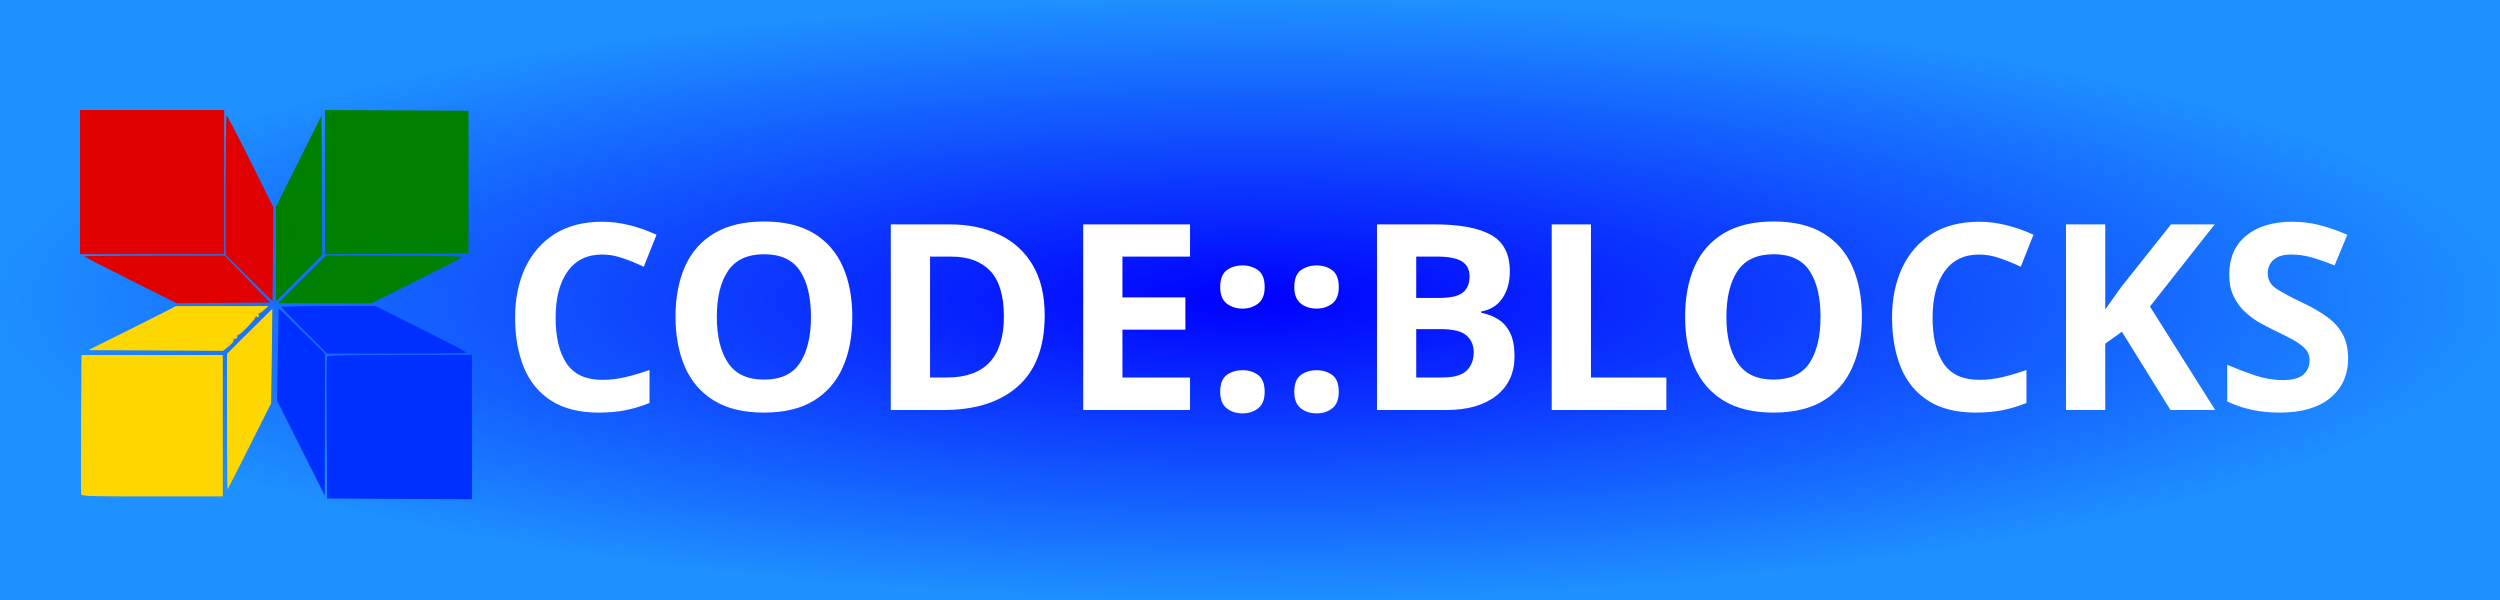
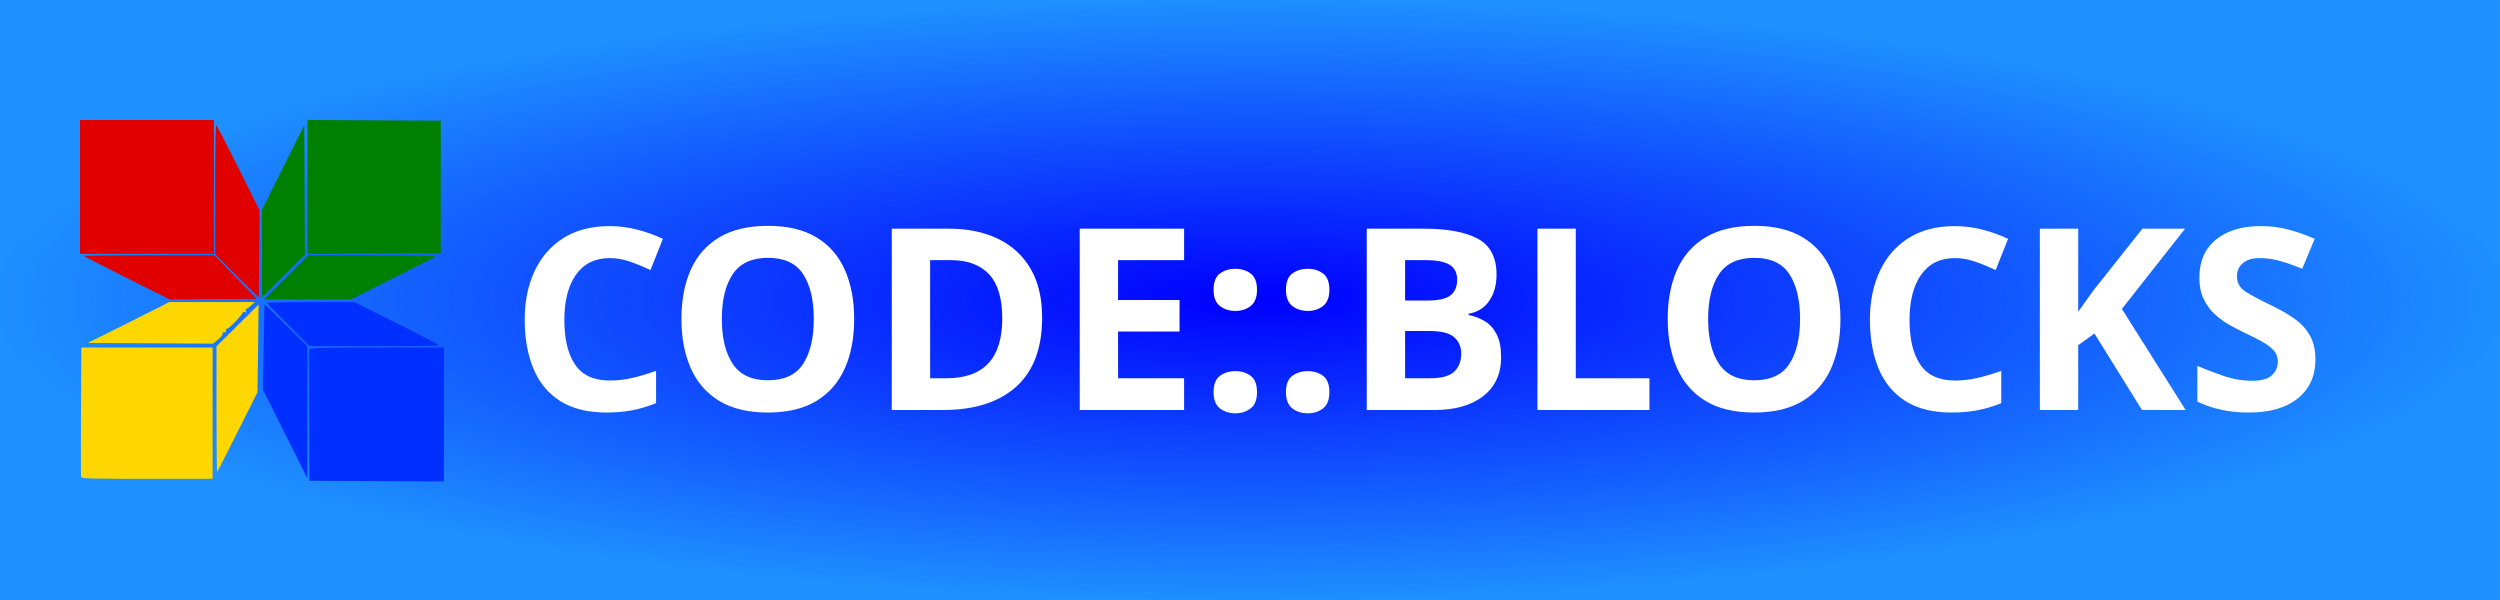
<svg xmlns="http://www.w3.org/2000/svg" width="125" height="30" role="img" aria-label="JAVA">
  <defs>
    <radialGradient id="boxFill" cx="50%" cy="50%" r="50%" fx="50%" fy="50%">
      <stop offset="0%" stop-color="#0000FF">
        <animate attributeName="stop-color" values="#00BFFF;#87CEFA;#4682B4;#0000FF;#1E90FF;#00BFFF" dur="4s" repeatCount="indefinite" />
      </stop>
      <stop offset="100%" stop-color="#1E90FF">
        <animate attributeName="stop-color" values="#87CEFA;#4682B4;#5F9EA0;#1E90FF;#00BFFF;#87CEFA" dur="4s" repeatCount="indefinite" />
      </stop>
    </radialGradient>
  </defs>
  <rect x="0" y="0" width="125" height="30" fill="url(#boxFill)" />
-   <g transform="translate(4, 5.5) scale(0.07)">
+   <g transform="translate(4, 6) scale(0.065)">
    <path fill-rule="evenodd" clip-rule="evenodd" d="M0 51.518V103.018H51.5H103V51.518V0.018H51.5H0V51.518ZM104 53.731V103.443L120.75 119.981L137.5 136.518L137.808 103.018L138.116 69.518L121.82 36.768C112.857 18.756 105.181 4.018 104.762 4.018C104.343 4.018 104 26.389 104 53.731ZM3 104.515C3 104.788 17.859 112.444 36.021 121.528L69.041 138.045L102.42 137.781L135.799 137.518L119.581 120.768L103.363 104.018H53.181C25.582 104.018 3 104.242 3 104.515Z" fill="#E00000" />
    <path fill-rule="evenodd" clip-rule="evenodd" d="M35 51.518V103.036L86.25 102.777L137.5 102.518V51.518V0.518L86.25 0.259L35 0V51.518ZM16.25 36.507L-0 69.026V102.768V136.511L16.509 120.001L33.019 103.492L32.759 53.74L32.5 3.988L16.25 36.507ZM18.575 120.994L1.5 138.002L34.864 138.01L68.228 138.018L100.364 121.953C118.039 113.118 132.912 105.484 133.415 104.989C133.957 104.455 114.238 104.068 84.99 104.037L35.651 103.985L18.575 120.994Z" fill="green" transform="translate(140, 0)" />
    <path fill-rule="evenodd" clip-rule="evenodd" d="M4 0.779C4 1.198 11.317 8.848 20.261 17.779L36.522 34.018H86.261C113.617 34.018 136 33.677 136 33.261C136 32.844 121.373 25.194 103.496 16.261L70.992 0.018H37.496C19.073 0.018 4 0.361 4 0.779ZM1.928 2.052C1.889 2.308 1.614 17.143 1.317 35.018L0.777 67.518L17.828 101.518L34.879 135.518L34.939 84.817L35 34.116L24.101 23.317C6.337 5.716 2.004 1.561 1.928 2.052ZM36.458 36.268C36.195 36.956 36.097 60.018 36.24 87.518L36.5 137.518L88.25 137.777L140 138.036V86.527V35.018H88.469C48.166 35.018 36.833 35.29 36.458 36.268Z" fill="#0030FF" transform="translate(140, 140)" />
    <path fill-rule="evenodd" clip-rule="evenodd" d="M63 2.974C59.975 4.571 45.894 11.646 31.71 18.698L5.92 31.518L54.054 31.778L102.188 32.037L106.151 28.898C108.331 27.172 109.899 25.198 109.636 24.513C109.363 23.802 109.875 23.321 110.829 23.392C111.843 23.469 112.446 22.835 112.363 21.779C112.288 20.822 112.608 20.276 113.074 20.564C114.061 21.174 125.617 9.202 125.262 7.938C125.131 7.472 125.772 7.377 126.686 7.728C127.938 8.208 128.19 7.956 127.71 6.704C127.359 5.79 127.402 5.149 127.806 5.28C128.209 5.411 129.876 4.28 131.51 2.768L134.48 0.018L101.49 0.045L68.5 0.071L63 2.974ZM121.126 18.077L105 34.135V82.743C105 109.478 105.206 131.145 105.458 130.894C105.71 130.642 112.797 116.729 121.208 99.977L136.5 69.518L137 35.767C137.275 17.204 137.444 2.017 137.376 2.017C137.308 2.018 129.996 9.244 121.126 18.077ZM0.769 83.846C0.621 110.701 0.645 133.426 0.823 134.346C1.12 135.882 5.239 136.018 51.573 136.018H102V85.518V35.018H51.519H1.037L0.769 83.846Z" fill="#FFD700" transform="translate(0, 140)" />
  </g>
-   <text transform="scale(0.1)" x="250" y="205" fill="#fff" font-size="130" font-weight="600" font-family="Tahoma, Geneva, sans-serif">
+   <text transform="scale(0.1)" x="255" y="205" fill="#fff" font-size="127" font-weight="600" font-family="Tahoma, Geneva, sans-serif">
        CODE::BLOCKS
    </text>
</svg>
